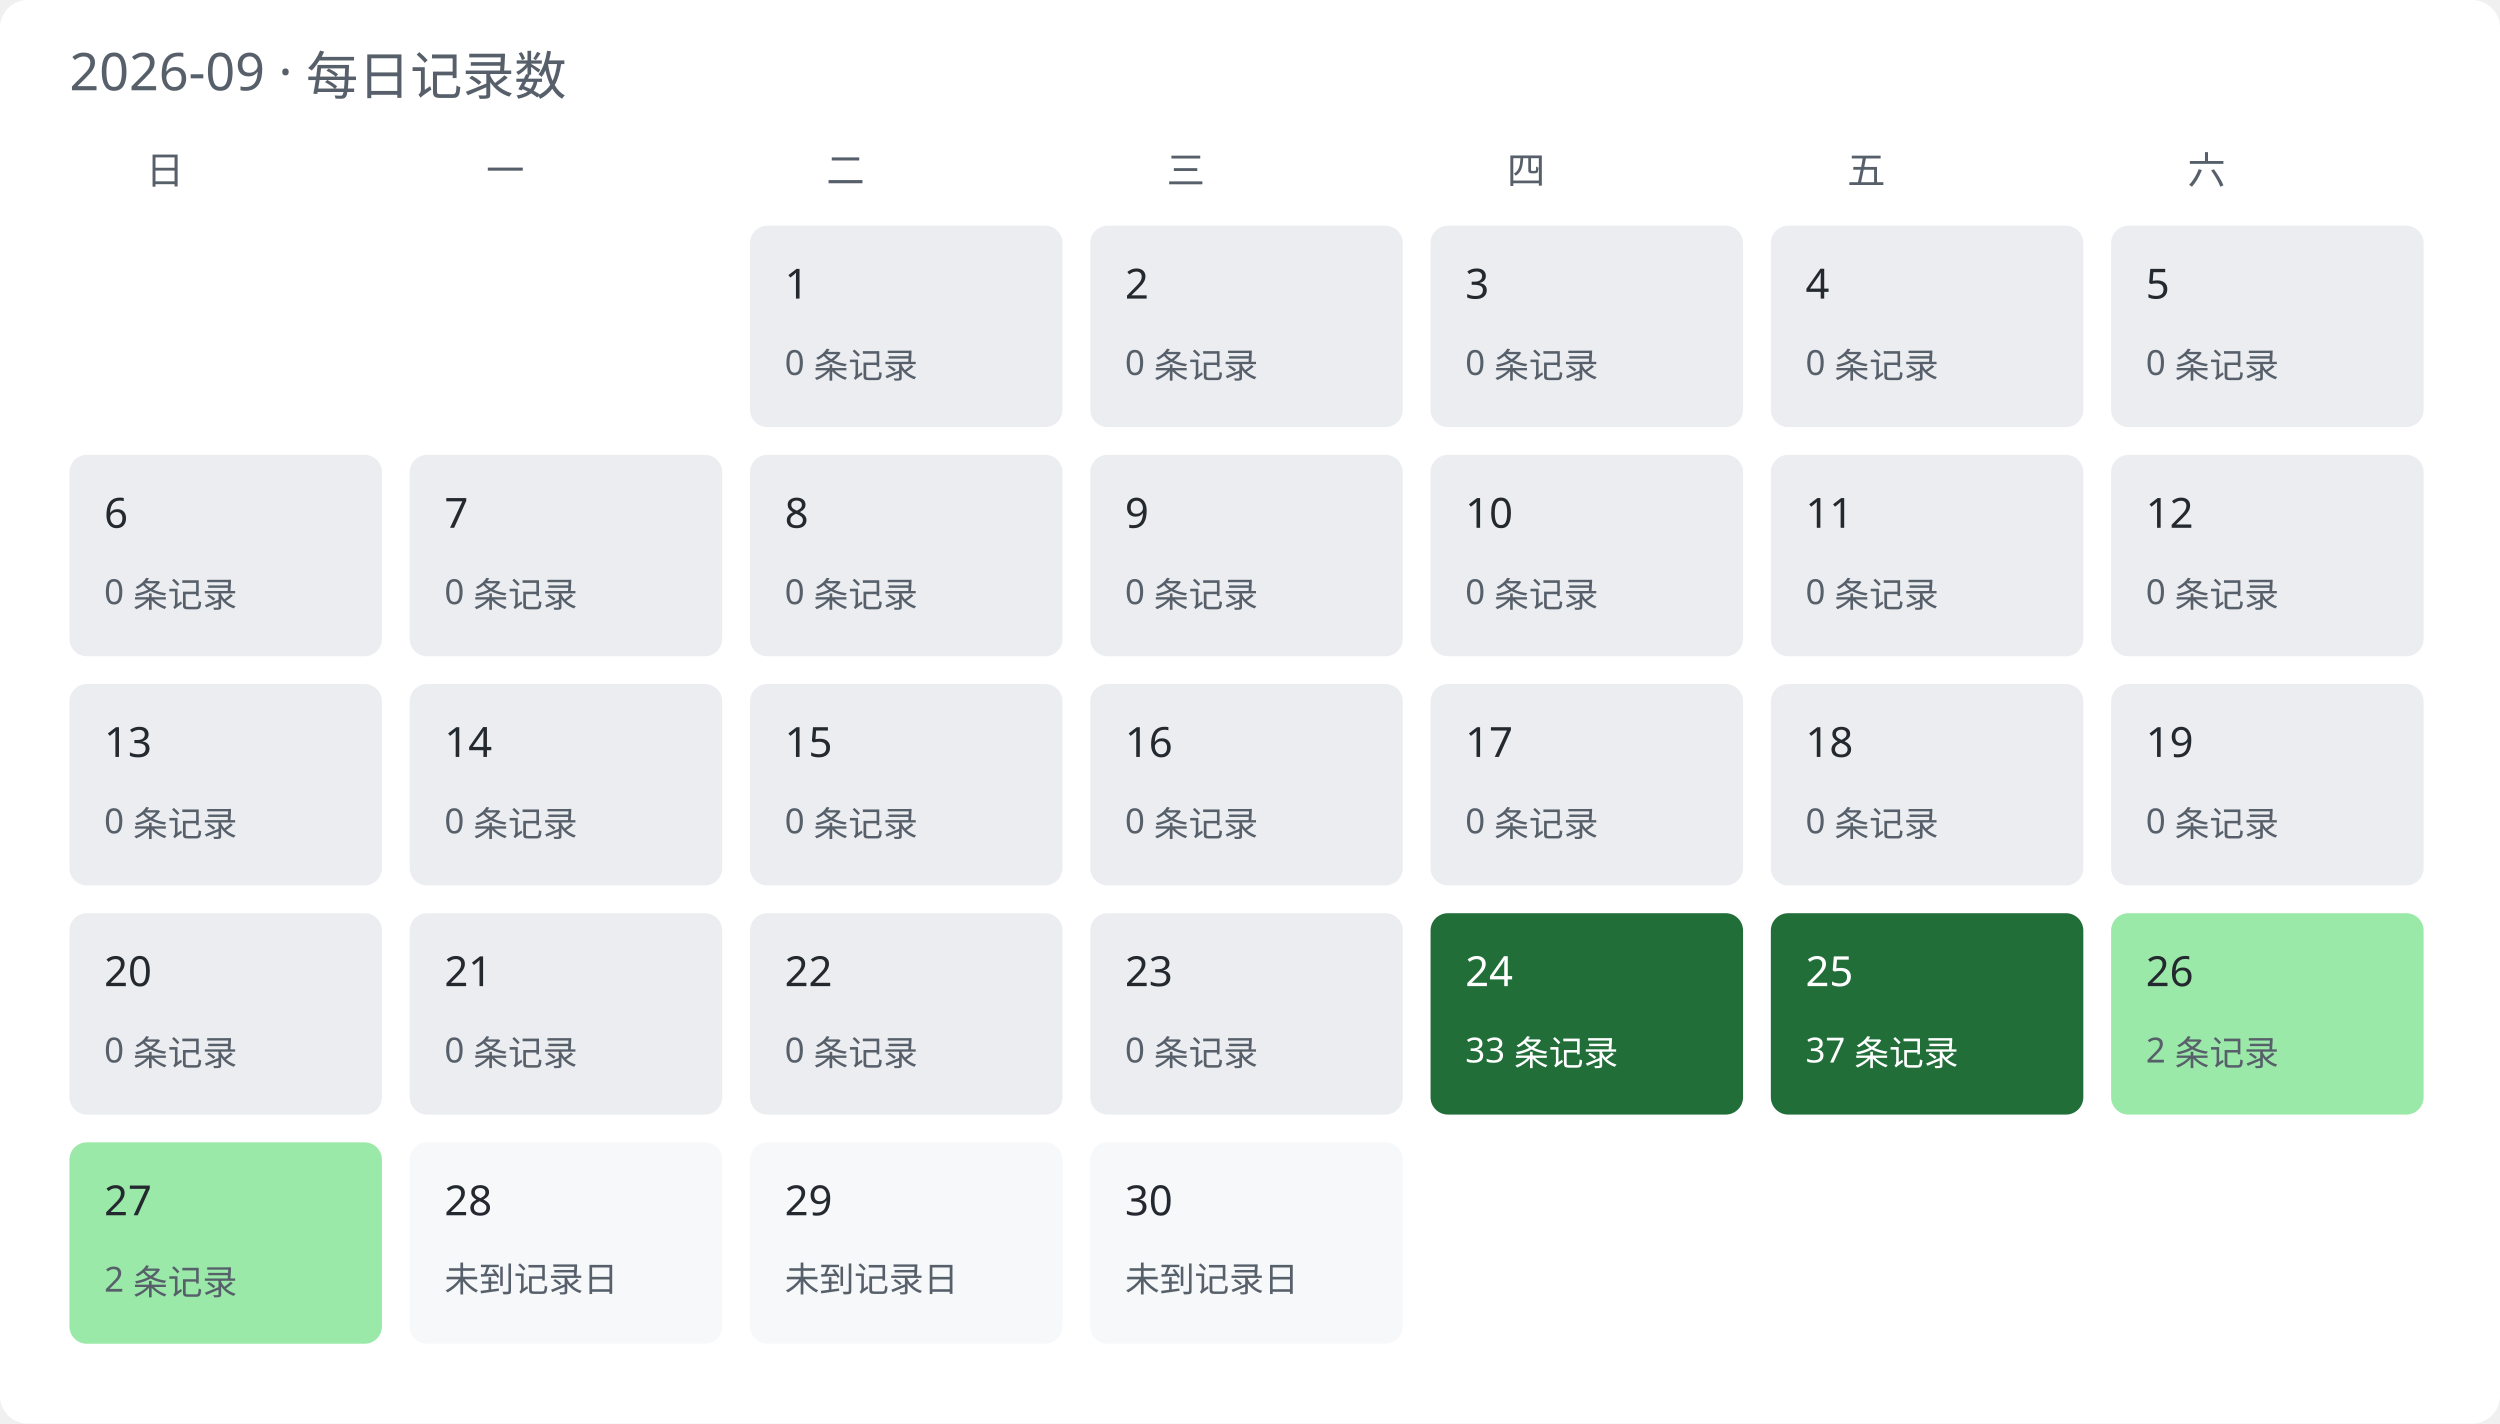
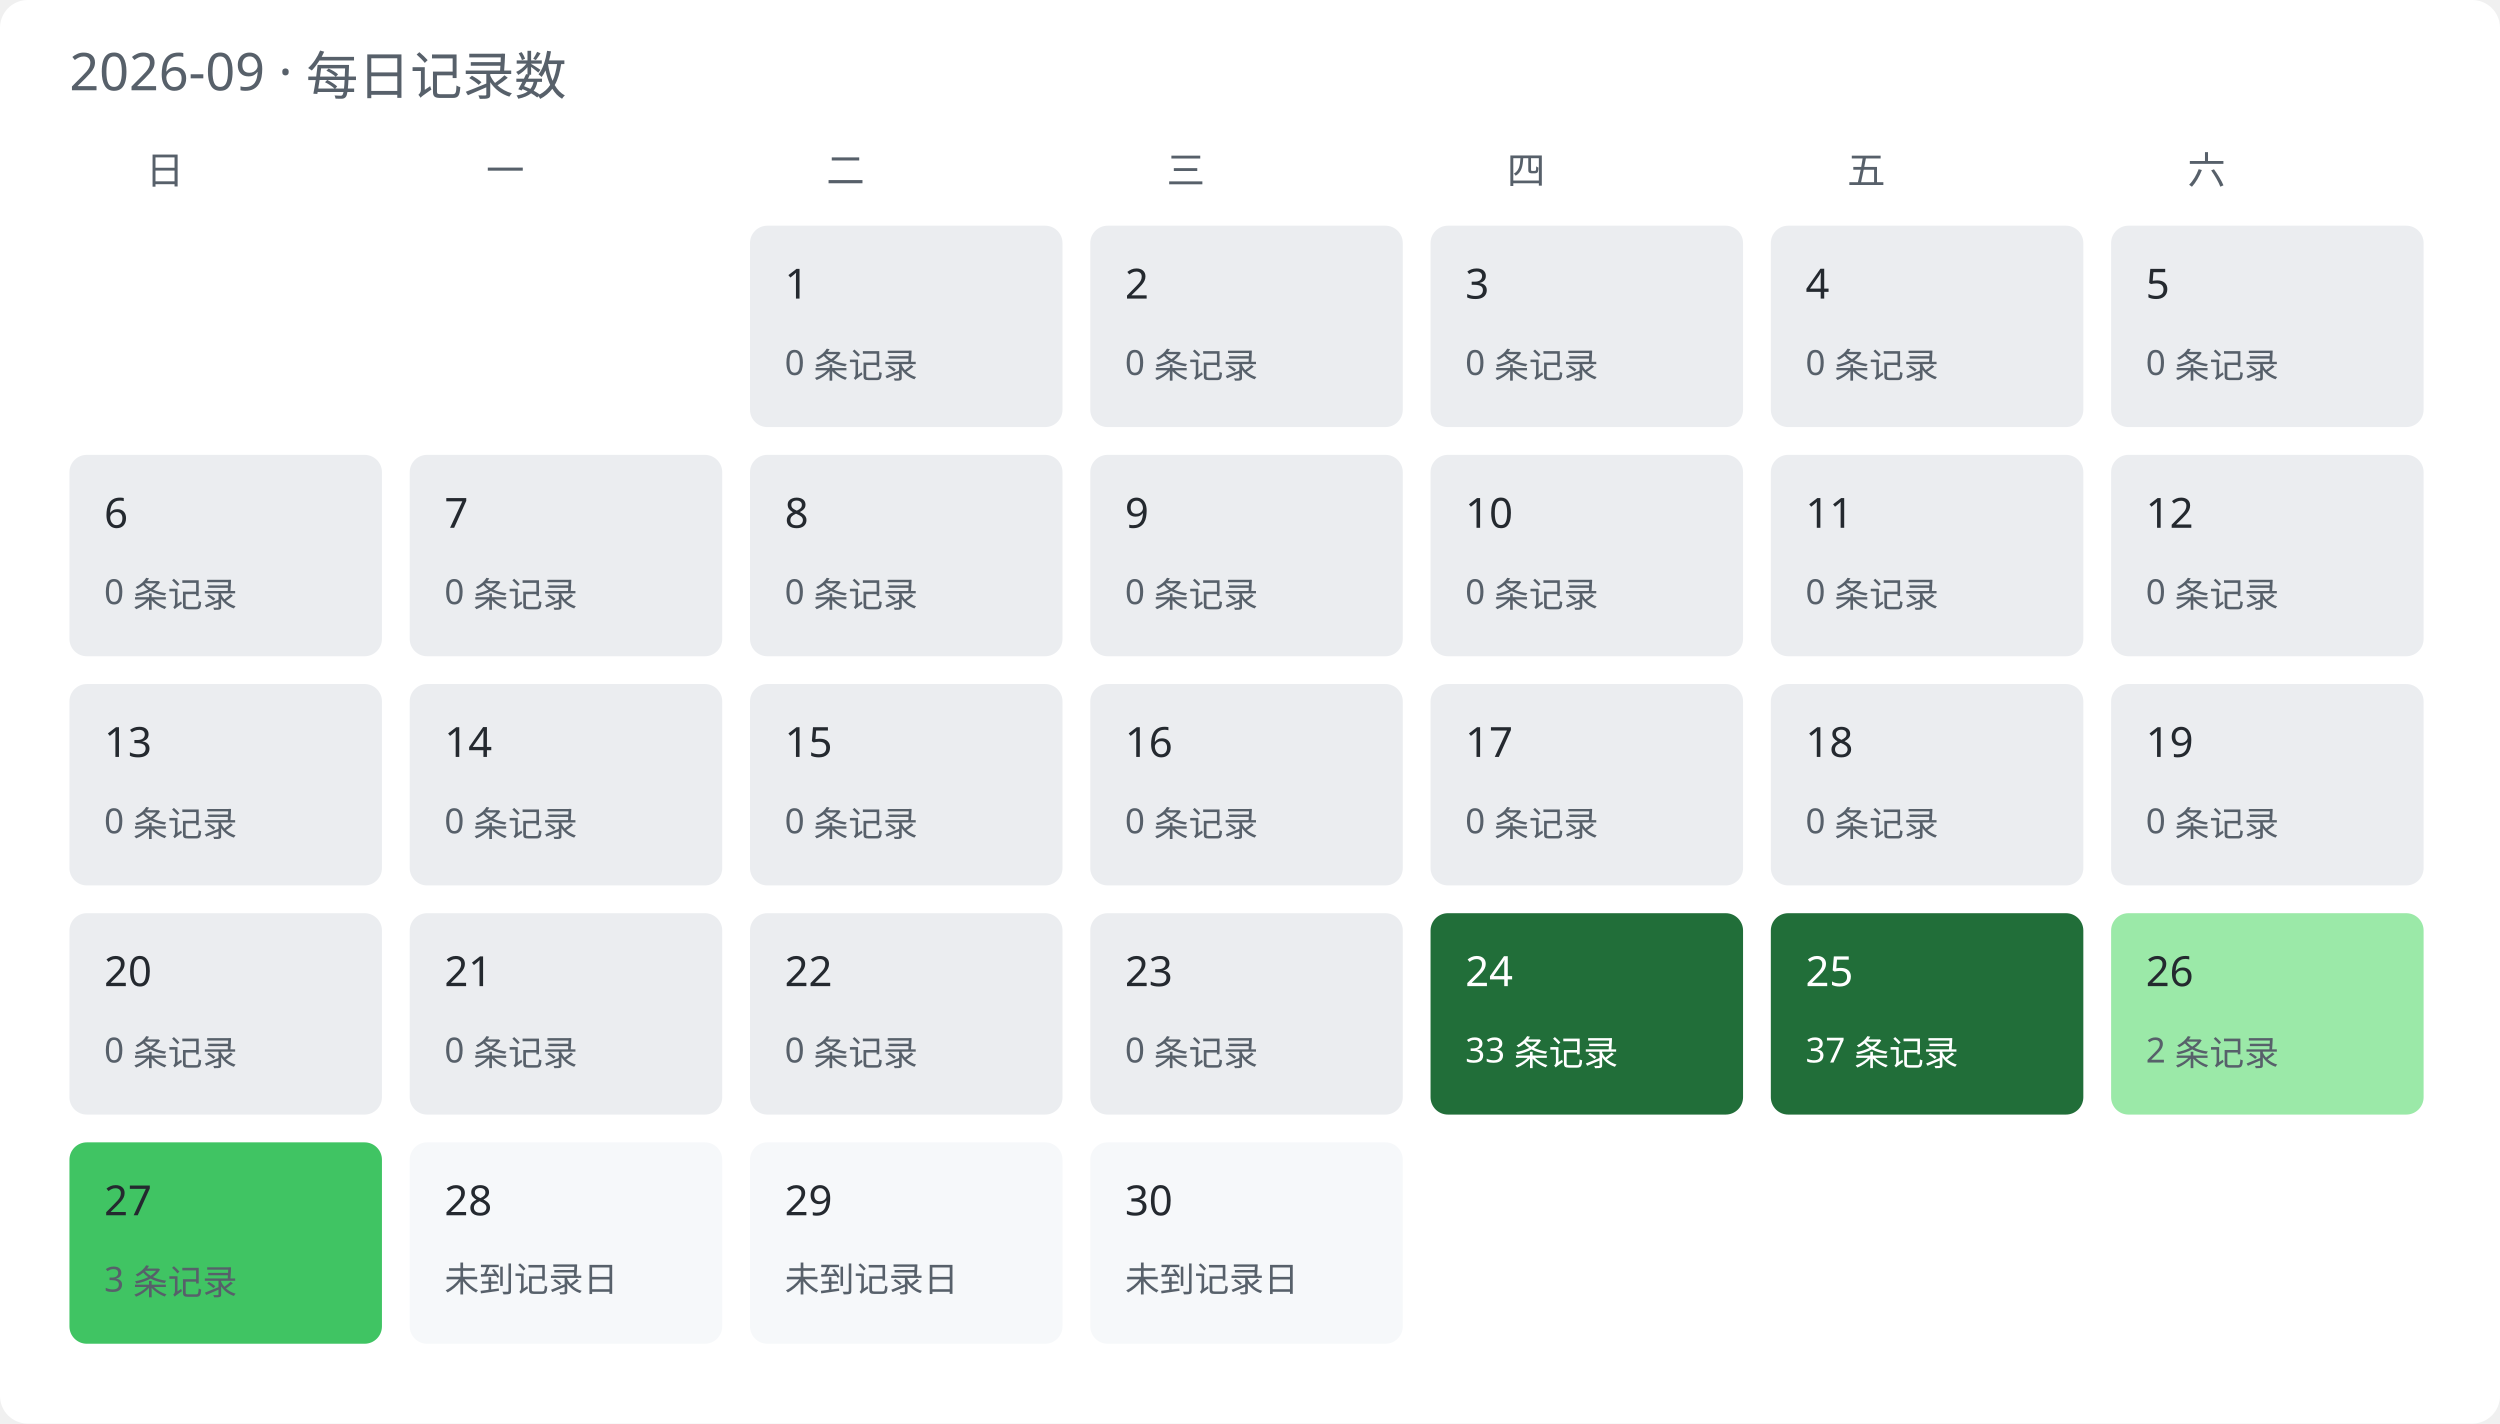
<svg xmlns="http://www.w3.org/2000/svg" width="720" height="410" viewBox="0 0 720 410" role="img" aria-label="每日开发记录月历">
  <rect width="100%" height="100%" rx="8" fill="#fff" />
  <g font-family="system-ui, sans-serif">
    <text x="20" y="26" font-size="15" fill="#57606a">2026-09 · 每日记录数</text>
    <text x="42" y="53" font-size="11" fill="#57606a">日</text>
    <text x="140" y="53" font-size="11" fill="#57606a">一</text>
    <text x="238" y="53" font-size="11" fill="#57606a">二</text>
    <text x="336" y="53" font-size="11" fill="#57606a">三</text>
    <text x="434" y="53" font-size="11" fill="#57606a">四</text>
    <text x="532" y="53" font-size="11" fill="#57606a">五</text>
    <text x="630" y="53" font-size="11" fill="#57606a">六</text>
    <g data-date="2026-09-01" data-count="0">
      <rect x="216" y="65" width="90" height="58" rx="5" fill="#ebedf0" />
      <text x="226" y="86" font-size="12" fill="#24292f">1</text>
      <text x="226" y="108" font-size="10" fill="#57606a">0 条记录</text>
    </g>
    <g data-date="2026-09-02" data-count="0">
      <rect x="314" y="65" width="90" height="58" rx="5" fill="#ebedf0" />
      <text x="324" y="86" font-size="12" fill="#24292f">2</text>
      <text x="324" y="108" font-size="10" fill="#57606a">0 条记录</text>
    </g>
    <g data-date="2026-09-03" data-count="0">
      <rect x="412" y="65" width="90" height="58" rx="5" fill="#ebedf0" />
      <text x="422" y="86" font-size="12" fill="#24292f">3</text>
      <text x="422" y="108" font-size="10" fill="#57606a">0 条记录</text>
    </g>
    <g data-date="2026-09-04" data-count="0">
      <rect x="510" y="65" width="90" height="58" rx="5" fill="#ebedf0" />
      <text x="520" y="86" font-size="12" fill="#24292f">4</text>
      <text x="520" y="108" font-size="10" fill="#57606a">0 条记录</text>
    </g>
    <g data-date="2026-09-05" data-count="0">
      <rect x="608" y="65" width="90" height="58" rx="5" fill="#ebedf0" />
      <text x="618" y="86" font-size="12" fill="#24292f">5</text>
      <text x="618" y="108" font-size="10" fill="#57606a">0 条记录</text>
    </g>
    <g data-date="2026-09-06" data-count="0">
      <rect x="20" y="131" width="90" height="58" rx="5" fill="#ebedf0" />
      <text x="30" y="152" font-size="12" fill="#24292f">6</text>
      <text x="30" y="174" font-size="10" fill="#57606a">0 条记录</text>
    </g>
    <g data-date="2026-09-07" data-count="0">
      <rect x="118" y="131" width="90" height="58" rx="5" fill="#ebedf0" />
      <text x="128" y="152" font-size="12" fill="#24292f">7</text>
      <text x="128" y="174" font-size="10" fill="#57606a">0 条记录</text>
    </g>
    <g data-date="2026-09-08" data-count="0">
      <rect x="216" y="131" width="90" height="58" rx="5" fill="#ebedf0" />
      <text x="226" y="152" font-size="12" fill="#24292f">8</text>
      <text x="226" y="174" font-size="10" fill="#57606a">0 条记录</text>
    </g>
    <g data-date="2026-09-09" data-count="0">
      <rect x="314" y="131" width="90" height="58" rx="5" fill="#ebedf0" />
      <text x="324" y="152" font-size="12" fill="#24292f">9</text>
      <text x="324" y="174" font-size="10" fill="#57606a">0 条记录</text>
    </g>
    <g data-date="2026-09-10" data-count="0">
      <rect x="412" y="131" width="90" height="58" rx="5" fill="#ebedf0" />
      <text x="422" y="152" font-size="12" fill="#24292f">10</text>
      <text x="422" y="174" font-size="10" fill="#57606a">0 条记录</text>
    </g>
    <g data-date="2026-09-11" data-count="0">
      <rect x="510" y="131" width="90" height="58" rx="5" fill="#ebedf0" />
      <text x="520" y="152" font-size="12" fill="#24292f">11</text>
      <text x="520" y="174" font-size="10" fill="#57606a">0 条记录</text>
    </g>
    <g data-date="2026-09-12" data-count="0">
      <rect x="608" y="131" width="90" height="58" rx="5" fill="#ebedf0" />
      <text x="618" y="152" font-size="12" fill="#24292f">12</text>
      <text x="618" y="174" font-size="10" fill="#57606a">0 条记录</text>
    </g>
    <g data-date="2026-09-13" data-count="0">
      <rect x="20" y="197" width="90" height="58" rx="5" fill="#ebedf0" />
      <text x="30" y="218" font-size="12" fill="#24292f">13</text>
      <text x="30" y="240" font-size="10" fill="#57606a">0 条记录</text>
    </g>
    <g data-date="2026-09-14" data-count="0">
      <rect x="118" y="197" width="90" height="58" rx="5" fill="#ebedf0" />
      <text x="128" y="218" font-size="12" fill="#24292f">14</text>
      <text x="128" y="240" font-size="10" fill="#57606a">0 条记录</text>
    </g>
    <g data-date="2026-09-15" data-count="0">
      <rect x="216" y="197" width="90" height="58" rx="5" fill="#ebedf0" />
      <text x="226" y="218" font-size="12" fill="#24292f">15</text>
      <text x="226" y="240" font-size="10" fill="#57606a">0 条记录</text>
    </g>
    <g data-date="2026-09-16" data-count="0">
      <rect x="314" y="197" width="90" height="58" rx="5" fill="#ebedf0" />
      <text x="324" y="218" font-size="12" fill="#24292f">16</text>
      <text x="324" y="240" font-size="10" fill="#57606a">0 条记录</text>
    </g>
    <g data-date="2026-09-17" data-count="0">
      <rect x="412" y="197" width="90" height="58" rx="5" fill="#ebedf0" />
      <text x="422" y="218" font-size="12" fill="#24292f">17</text>
      <text x="422" y="240" font-size="10" fill="#57606a">0 条记录</text>
    </g>
    <g data-date="2026-09-18" data-count="0">
      <rect x="510" y="197" width="90" height="58" rx="5" fill="#ebedf0" />
      <text x="520" y="218" font-size="12" fill="#24292f">18</text>
      <text x="520" y="240" font-size="10" fill="#57606a">0 条记录</text>
    </g>
    <g data-date="2026-09-19" data-count="0">
      <rect x="608" y="197" width="90" height="58" rx="5" fill="#ebedf0" />
      <text x="618" y="218" font-size="12" fill="#24292f">19</text>
      <text x="618" y="240" font-size="10" fill="#57606a">0 条记录</text>
    </g>
    <g data-date="2026-09-20" data-count="0">
      <rect x="20" y="263" width="90" height="58" rx="5" fill="#ebedf0" />
      <text x="30" y="284" font-size="12" fill="#24292f">20</text>
      <text x="30" y="306" font-size="10" fill="#57606a">0 条记录</text>
    </g>
    <g data-date="2026-09-21" data-count="0">
      <rect x="118" y="263" width="90" height="58" rx="5" fill="#ebedf0" />
      <text x="128" y="284" font-size="12" fill="#24292f">21</text>
      <text x="128" y="306" font-size="10" fill="#57606a">0 条记录</text>
    </g>
    <g data-date="2026-09-22" data-count="0">
      <rect x="216" y="263" width="90" height="58" rx="5" fill="#ebedf0" />
      <text x="226" y="284" font-size="12" fill="#24292f">22</text>
      <text x="226" y="306" font-size="10" fill="#57606a">0 条记录</text>
    </g>
    <g data-date="2026-09-23" data-count="0">
      <rect x="314" y="263" width="90" height="58" rx="5" fill="#ebedf0" />
      <text x="324" y="284" font-size="12" fill="#24292f">23</text>
      <text x="324" y="306" font-size="10" fill="#57606a">0 条记录</text>
    </g>
    <g data-date="2026-09-24" data-count="33">
      <rect x="412" y="263" width="90" height="58" rx="5" fill="#216e39" />
      <text x="422" y="284" font-size="12" fill="#fff">24</text>
      <text x="422" y="306" font-size="10" fill="#fff">33 条记录</text>
    </g>
    <g data-date="2026-09-25" data-count="37">
      <rect x="510" y="263" width="90" height="58" rx="5" fill="#216e39" />
      <text x="520" y="284" font-size="12" fill="#fff">25</text>
      <text x="520" y="306" font-size="10" fill="#fff">37 条记录</text>
    </g>
    <g data-date="2026-09-26" data-count="2">
      <rect x="608" y="263" width="90" height="58" rx="5" fill="#9be9a8" />
      <text x="618" y="284" font-size="12" fill="#24292f">26</text>
      <text x="618" y="306" font-size="10" fill="#57606a">2 条记录</text>
    </g>
-     <g data-date="2026-09-27" data-count="2">
-       <rect x="20" y="329" width="90" height="58" rx="5" fill="#9be9a8" />
+     <g data-date="2026-09-27" data-count="3">
+       <rect x="20" y="329" width="90" height="58" rx="5" fill="#40c463" />
      <text x="30" y="350" font-size="12" fill="#24292f">27</text>
-       <text x="30" y="372" font-size="10" fill="#57606a">2 条记录</text>
+       <text x="30" y="372" font-size="10" fill="#57606a">3 条记录</text>
    </g>
    <g data-date="2026-09-28" data-count="0">
      <rect x="118" y="329" width="90" height="58" rx="5" fill="#f6f8fa" />
      <text x="128" y="350" font-size="12" fill="#24292f">28</text>
      <text x="128" y="372" font-size="10" fill="#57606a">未到记录日</text>
    </g>
    <g data-date="2026-09-29" data-count="0">
      <rect x="216" y="329" width="90" height="58" rx="5" fill="#f6f8fa" />
      <text x="226" y="350" font-size="12" fill="#24292f">29</text>
      <text x="226" y="372" font-size="10" fill="#57606a">未到记录日</text>
    </g>
    <g data-date="2026-09-30" data-count="0">
      <rect x="314" y="329" width="90" height="58" rx="5" fill="#f6f8fa" />
      <text x="324" y="350" font-size="12" fill="#24292f">30</text>
      <text x="324" y="372" font-size="10" fill="#57606a">未到记录日</text>
    </g>
  </g>
</svg>
